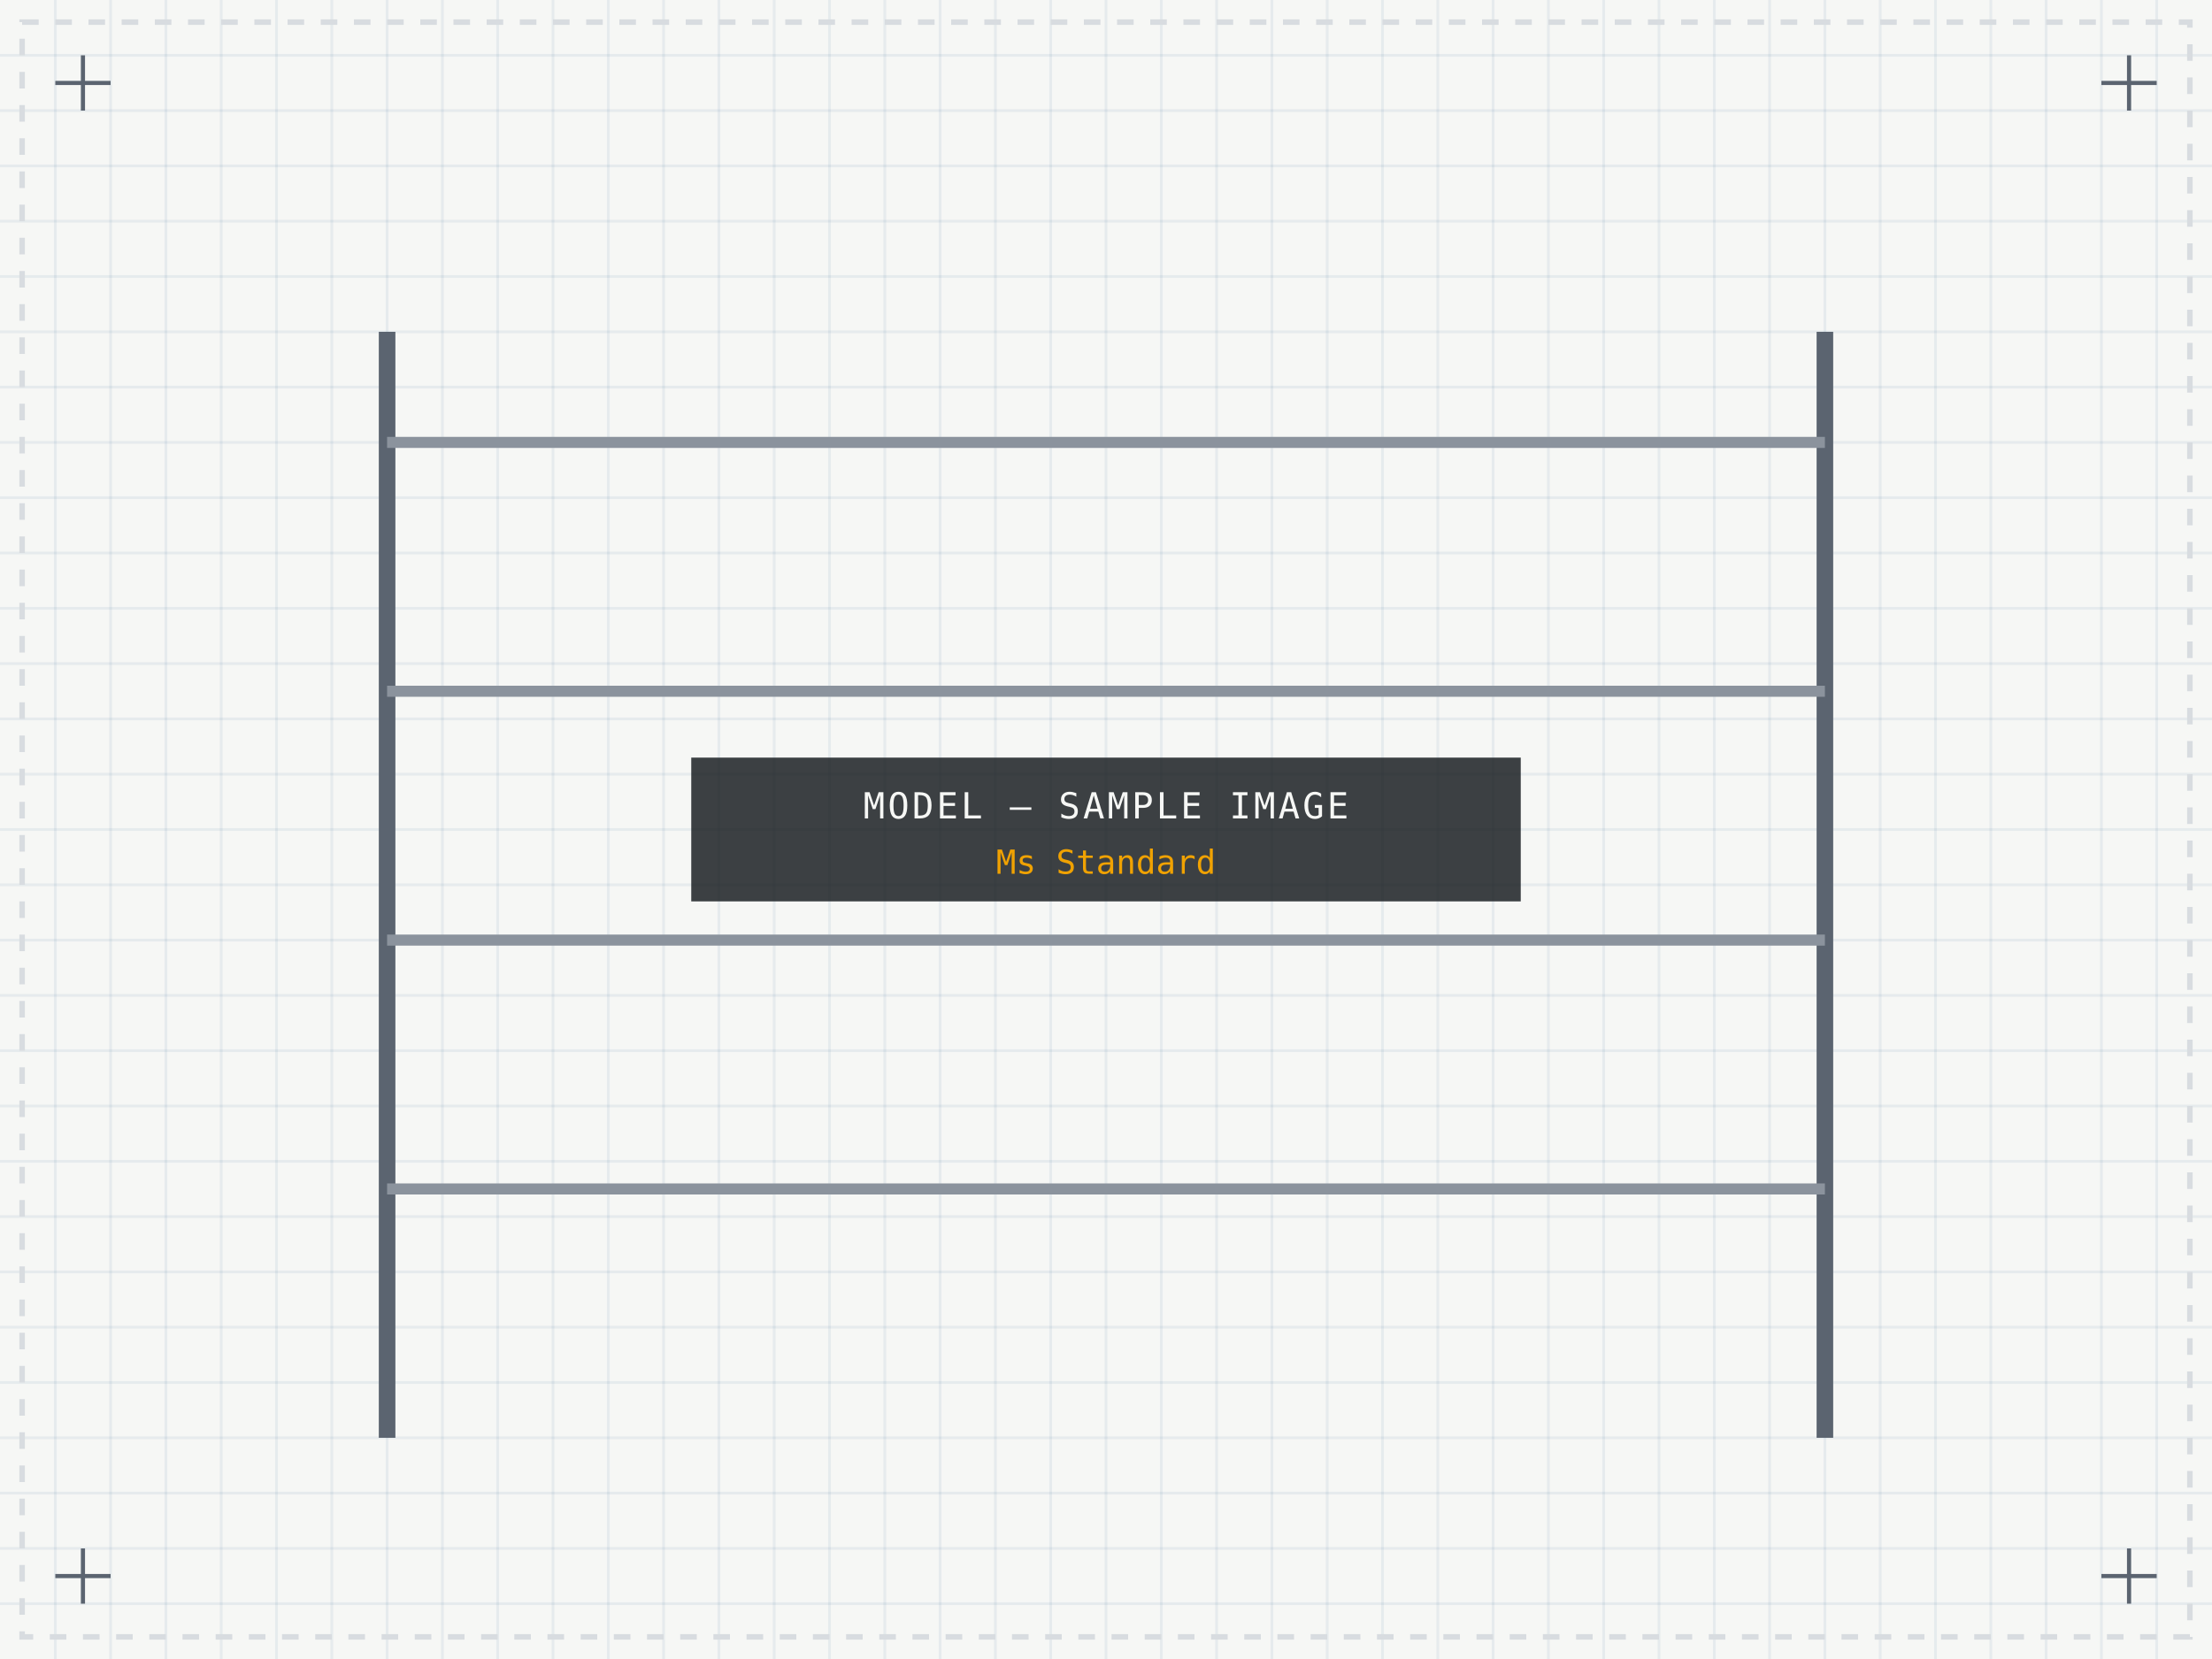
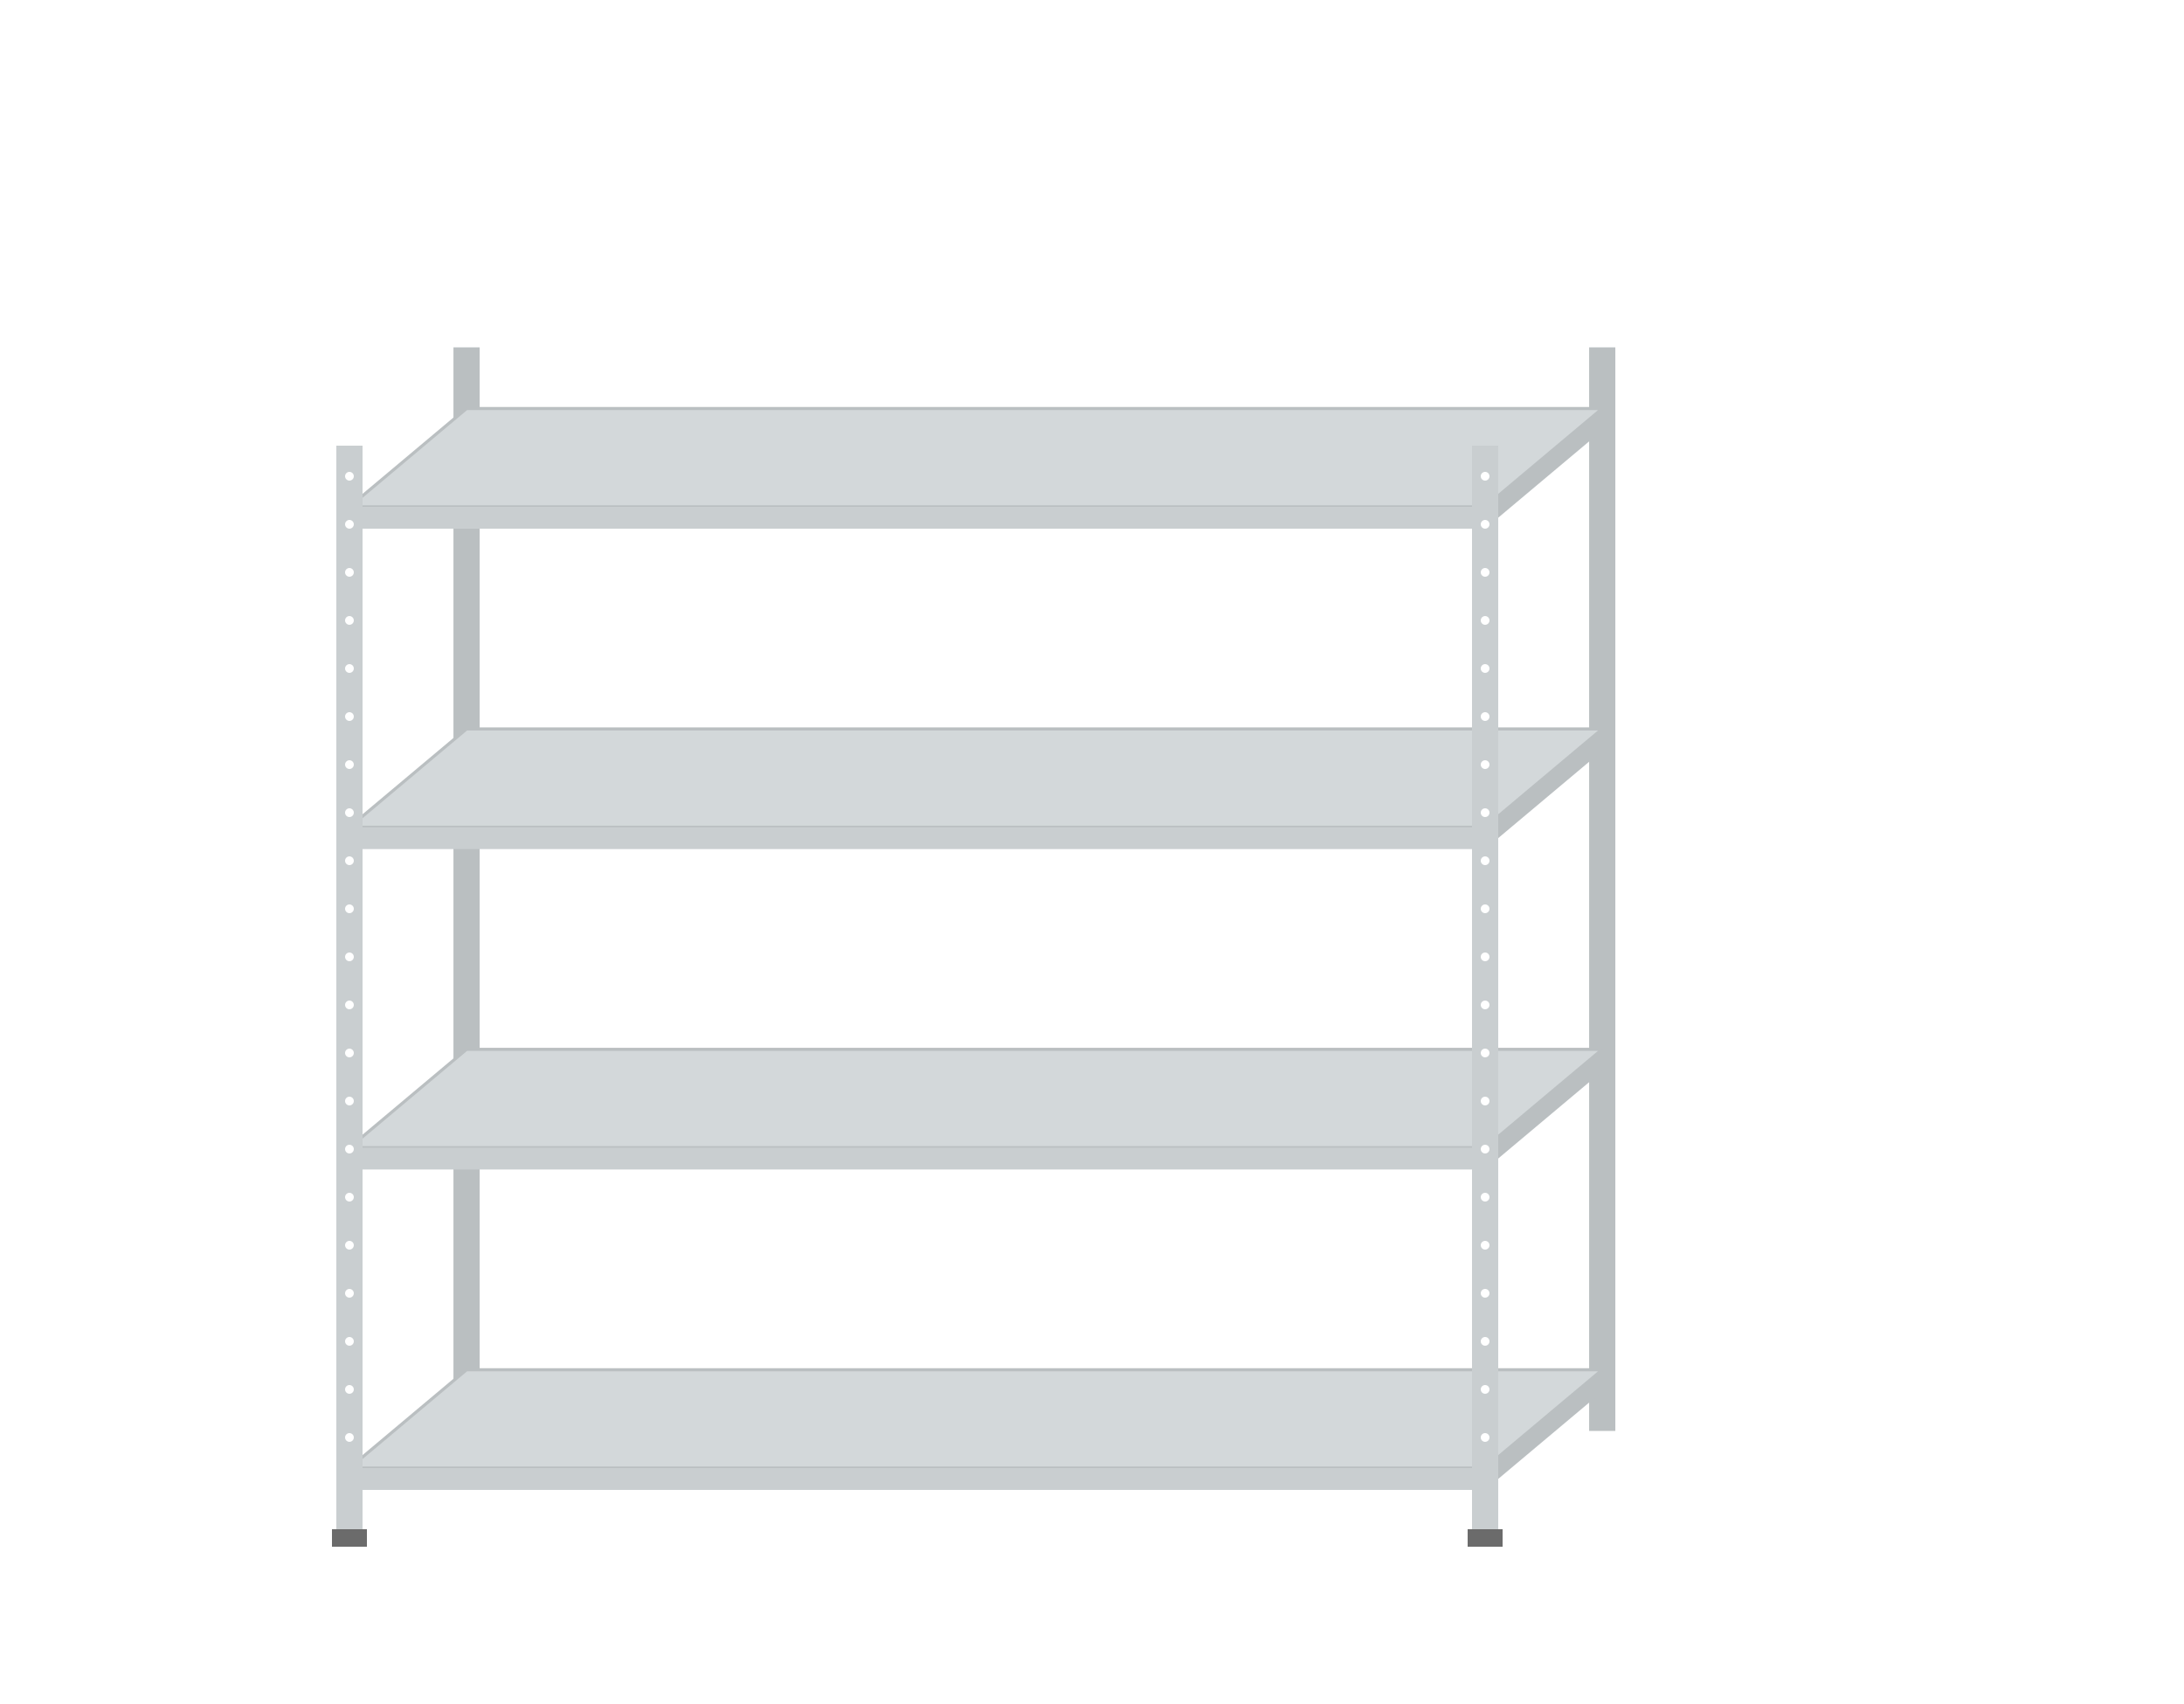
- <svg xmlns="http://www.w3.org/2000/svg" width="800" height="600" viewBox="0 0 800 600">
-   <rect width="800" height="600" fill="#F6F7F5" />
-   <line x1="20" y1="0" x2="20" y2="600" stroke="#2F5D8A" stroke-opacity="0.08" stroke-width="1" />
-   <line x1="40" y1="0" x2="40" y2="600" stroke="#2F5D8A" stroke-opacity="0.08" stroke-width="1" />
-   <line x1="60" y1="0" x2="60" y2="600" stroke="#2F5D8A" stroke-opacity="0.08" stroke-width="1" />
-   <line x1="80" y1="0" x2="80" y2="600" stroke="#2F5D8A" stroke-opacity="0.08" stroke-width="1" />
-   <line x1="100" y1="0" x2="100" y2="600" stroke="#2F5D8A" stroke-opacity="0.08" stroke-width="1" />
-   <line x1="120" y1="0" x2="120" y2="600" stroke="#2F5D8A" stroke-opacity="0.08" stroke-width="1" />
-   <line x1="140" y1="0" x2="140" y2="600" stroke="#2F5D8A" stroke-opacity="0.08" stroke-width="1" />
-   <line x1="160" y1="0" x2="160" y2="600" stroke="#2F5D8A" stroke-opacity="0.08" stroke-width="1" />
-   <line x1="180" y1="0" x2="180" y2="600" stroke="#2F5D8A" stroke-opacity="0.08" stroke-width="1" />
-   <line x1="200" y1="0" x2="200" y2="600" stroke="#2F5D8A" stroke-opacity="0.08" stroke-width="1" />
-   <line x1="220" y1="0" x2="220" y2="600" stroke="#2F5D8A" stroke-opacity="0.08" stroke-width="1" />
-   <line x1="240" y1="0" x2="240" y2="600" stroke="#2F5D8A" stroke-opacity="0.08" stroke-width="1" />
-   <line x1="260" y1="0" x2="260" y2="600" stroke="#2F5D8A" stroke-opacity="0.08" stroke-width="1" />
-   <line x1="280" y1="0" x2="280" y2="600" stroke="#2F5D8A" stroke-opacity="0.08" stroke-width="1" />
-   <line x1="300" y1="0" x2="300" y2="600" stroke="#2F5D8A" stroke-opacity="0.08" stroke-width="1" />
-   <line x1="320" y1="0" x2="320" y2="600" stroke="#2F5D8A" stroke-opacity="0.08" stroke-width="1" />
-   <line x1="340" y1="0" x2="340" y2="600" stroke="#2F5D8A" stroke-opacity="0.08" stroke-width="1" />
-   <line x1="360" y1="0" x2="360" y2="600" stroke="#2F5D8A" stroke-opacity="0.08" stroke-width="1" />
-   <line x1="380" y1="0" x2="380" y2="600" stroke="#2F5D8A" stroke-opacity="0.08" stroke-width="1" />
-   <line x1="400" y1="0" x2="400" y2="600" stroke="#2F5D8A" stroke-opacity="0.08" stroke-width="1" />
-   <line x1="420" y1="0" x2="420" y2="600" stroke="#2F5D8A" stroke-opacity="0.08" stroke-width="1" />
-   <line x1="440" y1="0" x2="440" y2="600" stroke="#2F5D8A" stroke-opacity="0.08" stroke-width="1" />
-   <line x1="460" y1="0" x2="460" y2="600" stroke="#2F5D8A" stroke-opacity="0.08" stroke-width="1" />
-   <line x1="480" y1="0" x2="480" y2="600" stroke="#2F5D8A" stroke-opacity="0.08" stroke-width="1" />
-   <line x1="500" y1="0" x2="500" y2="600" stroke="#2F5D8A" stroke-opacity="0.08" stroke-width="1" />
-   <line x1="520" y1="0" x2="520" y2="600" stroke="#2F5D8A" stroke-opacity="0.08" stroke-width="1" />
-   <line x1="540" y1="0" x2="540" y2="600" stroke="#2F5D8A" stroke-opacity="0.08" stroke-width="1" />
-   <line x1="560" y1="0" x2="560" y2="600" stroke="#2F5D8A" stroke-opacity="0.08" stroke-width="1" />
-   <line x1="580" y1="0" x2="580" y2="600" stroke="#2F5D8A" stroke-opacity="0.08" stroke-width="1" />
-   <line x1="600" y1="0" x2="600" y2="600" stroke="#2F5D8A" stroke-opacity="0.08" stroke-width="1" />
-   <line x1="620" y1="0" x2="620" y2="600" stroke="#2F5D8A" stroke-opacity="0.08" stroke-width="1" />
-   <line x1="640" y1="0" x2="640" y2="600" stroke="#2F5D8A" stroke-opacity="0.08" stroke-width="1" />
-   <line x1="660" y1="0" x2="660" y2="600" stroke="#2F5D8A" stroke-opacity="0.08" stroke-width="1" />
-   <line x1="680" y1="0" x2="680" y2="600" stroke="#2F5D8A" stroke-opacity="0.08" stroke-width="1" />
-   <line x1="700" y1="0" x2="700" y2="600" stroke="#2F5D8A" stroke-opacity="0.08" stroke-width="1" />
-   <line x1="720" y1="0" x2="720" y2="600" stroke="#2F5D8A" stroke-opacity="0.08" stroke-width="1" />
-   <line x1="740" y1="0" x2="740" y2="600" stroke="#2F5D8A" stroke-opacity="0.08" stroke-width="1" />
-   <line x1="760" y1="0" x2="760" y2="600" stroke="#2F5D8A" stroke-opacity="0.08" stroke-width="1" />
-   <line x1="780" y1="0" x2="780" y2="600" stroke="#2F5D8A" stroke-opacity="0.08" stroke-width="1" />
-   <line x1="0" y1="20" x2="800" y2="20" stroke="#2F5D8A" stroke-opacity="0.08" stroke-width="1" />
-   <line x1="0" y1="40" x2="800" y2="40" stroke="#2F5D8A" stroke-opacity="0.08" stroke-width="1" />
-   <line x1="0" y1="60" x2="800" y2="60" stroke="#2F5D8A" stroke-opacity="0.08" stroke-width="1" />
-   <line x1="0" y1="80" x2="800" y2="80" stroke="#2F5D8A" stroke-opacity="0.08" stroke-width="1" />
-   <line x1="0" y1="100" x2="800" y2="100" stroke="#2F5D8A" stroke-opacity="0.08" stroke-width="1" />
-   <line x1="0" y1="120" x2="800" y2="120" stroke="#2F5D8A" stroke-opacity="0.08" stroke-width="1" />
-   <line x1="0" y1="140" x2="800" y2="140" stroke="#2F5D8A" stroke-opacity="0.08" stroke-width="1" />
-   <line x1="0" y1="160" x2="800" y2="160" stroke="#2F5D8A" stroke-opacity="0.08" stroke-width="1" />
-   <line x1="0" y1="180" x2="800" y2="180" stroke="#2F5D8A" stroke-opacity="0.08" stroke-width="1" />
-   <line x1="0" y1="200" x2="800" y2="200" stroke="#2F5D8A" stroke-opacity="0.08" stroke-width="1" />
-   <line x1="0" y1="220" x2="800" y2="220" stroke="#2F5D8A" stroke-opacity="0.08" stroke-width="1" />
-   <line x1="0" y1="240" x2="800" y2="240" stroke="#2F5D8A" stroke-opacity="0.08" stroke-width="1" />
-   <line x1="0" y1="260" x2="800" y2="260" stroke="#2F5D8A" stroke-opacity="0.08" stroke-width="1" />
-   <line x1="0" y1="280" x2="800" y2="280" stroke="#2F5D8A" stroke-opacity="0.08" stroke-width="1" />
-   <line x1="0" y1="300" x2="800" y2="300" stroke="#2F5D8A" stroke-opacity="0.08" stroke-width="1" />
-   <line x1="0" y1="320" x2="800" y2="320" stroke="#2F5D8A" stroke-opacity="0.08" stroke-width="1" />
-   <line x1="0" y1="340" x2="800" y2="340" stroke="#2F5D8A" stroke-opacity="0.08" stroke-width="1" />
-   <line x1="0" y1="360" x2="800" y2="360" stroke="#2F5D8A" stroke-opacity="0.08" stroke-width="1" />
-   <line x1="0" y1="380" x2="800" y2="380" stroke="#2F5D8A" stroke-opacity="0.08" stroke-width="1" />
-   <line x1="0" y1="400" x2="800" y2="400" stroke="#2F5D8A" stroke-opacity="0.08" stroke-width="1" />
-   <line x1="0" y1="420" x2="800" y2="420" stroke="#2F5D8A" stroke-opacity="0.08" stroke-width="1" />
-   <line x1="0" y1="440" x2="800" y2="440" stroke="#2F5D8A" stroke-opacity="0.08" stroke-width="1" />
-   <line x1="0" y1="460" x2="800" y2="460" stroke="#2F5D8A" stroke-opacity="0.08" stroke-width="1" />
-   <line x1="0" y1="480" x2="800" y2="480" stroke="#2F5D8A" stroke-opacity="0.08" stroke-width="1" />
-   <line x1="0" y1="500" x2="800" y2="500" stroke="#2F5D8A" stroke-opacity="0.08" stroke-width="1" />
-   <line x1="0" y1="520" x2="800" y2="520" stroke="#2F5D8A" stroke-opacity="0.08" stroke-width="1" />
-   <line x1="0" y1="540" x2="800" y2="540" stroke="#2F5D8A" stroke-opacity="0.08" stroke-width="1" />
-   <line x1="0" y1="560" x2="800" y2="560" stroke="#2F5D8A" stroke-opacity="0.08" stroke-width="1" />
-   <line x1="0" y1="580" x2="800" y2="580" stroke="#2F5D8A" stroke-opacity="0.08" stroke-width="1" />
-   <rect x="8" y="8" width="784" height="584" fill="none" stroke="#D8DCE0" stroke-width="2" stroke-dasharray="6 6" />
-   <line x1="20" y1="30" x2="40" y2="30" stroke="#5B6470" stroke-width="1.5" />
-   <line x1="30" y1="20" x2="30" y2="40" stroke="#5B6470" stroke-width="1.5" />
-   <line x1="760" y1="30" x2="780" y2="30" stroke="#5B6470" stroke-width="1.5" />
-   <line x1="770" y1="20" x2="770" y2="40" stroke="#5B6470" stroke-width="1.5" />
-   <line x1="20" y1="570" x2="40" y2="570" stroke="#5B6470" stroke-width="1.5" />
-   <line x1="30" y1="560" x2="30" y2="580" stroke="#5B6470" stroke-width="1.5" />
-   <line x1="760" y1="570" x2="780" y2="570" stroke="#5B6470" stroke-width="1.5" />
-   <line x1="770" y1="560" x2="770" y2="580" stroke="#5B6470" stroke-width="1.5" />
-   <line x1="140" y1="120" x2="140" y2="520" stroke="#5B6470" stroke-width="6" />
-   <line x1="660" y1="120" x2="660" y2="520" stroke="#5B6470" stroke-width="6" />
-   <line x1="140" y1="160" x2="660" y2="160" stroke="#8B939D" stroke-width="4" />
-   <line x1="140" y1="250" x2="660" y2="250" stroke="#8B939D" stroke-width="4" />
-   <line x1="140" y1="340" x2="660" y2="340" stroke="#8B939D" stroke-width="4" />
-   <line x1="140" y1="430" x2="660" y2="430" stroke="#8B939D" stroke-width="4" />
-   <rect x="250" y="274" width="300" height="52" fill="#1C2024" fill-opacity="0.85" />
-   <text x="400" y="296" font-family="IBM Plex Mono, monospace" font-size="13" fill="#F6F7F5" text-anchor="middle" letter-spacing="1">MODEL — SAMPLE IMAGE</text>
-   <text x="400" y="316" font-family="IBM Plex Mono, monospace" font-size="12" fill="#F0A202" text-anchor="middle">Ms Standard</text>
+ <svg xmlns="http://www.w3.org/2000/svg" viewBox="0 0 500 390" role="img" aria-label="ms-standard: 2000×1000×300 мм, 4 полки" class="bg-white ">
+   <rect width="500" height="390" fill="white" />
+   <rect x="103.812" y="79.502" width="6" height="248" fill="#babfc1" />
+   <rect x="363.812" y="79.502" width="6" height="248" fill="#babfc1" />
+   <g>
+     <g data-shelf="true">
+       <polygon points="80,116 106.812,93.502 366.812,93.502 340,116" fill="#d3d8da" stroke="#babfc1" stroke-width="0.7" />
+       <polygon points="340,116 366.812,93.502 366.812,98.502 340,121" fill="#babfc1" />
+       <rect x="80" y="116" width="260" height="5" fill="#C9CED0" />
+     </g>
+     <g data-shelf="true">
+       <polygon points="80,189.333 106.812,166.836 366.812,166.836 340,189.333" fill="#d3d8da" stroke="#babfc1" stroke-width="0.7" />
+       <polygon points="340,189.333 366.812,166.836 366.812,171.836 340,194.333" fill="#babfc1" />
+       <rect x="80" y="189.333" width="260" height="5" fill="#C9CED0" />
+     </g>
+     <g data-shelf="true">
+       <polygon points="80,262.667 106.812,240.169 366.812,240.169 340,262.667" fill="#d3d8da" stroke="#babfc1" stroke-width="0.7" />
+       <polygon points="340,262.667 366.812,240.169 366.812,245.169 340,267.667" fill="#babfc1" />
+       <rect x="80" y="262.667" width="260" height="5" fill="#C9CED0" />
+     </g>
+     <g data-shelf="true">
+       <polygon points="80,336 106.812,313.502 366.812,313.502 340,336" fill="#d3d8da" stroke="#babfc1" stroke-width="0.7" />
+       <polygon points="340,336 366.812,313.502 366.812,318.502 340,341" fill="#babfc1" />
+       <rect x="80" y="336" width="260" height="5" fill="#C9CED0" />
+     </g>
+   </g>
+   <g>
+     <rect x="77" y="102" width="6" height="248" fill="#C9CED0" />
+     <circle cx="80" cy="109" r="1" fill="white" />
+     <circle cx="80" cy="120" r="1" fill="white" />
+     <circle cx="80" cy="131" r="1" fill="white" />
+     <circle cx="80" cy="142" r="1" fill="white" />
+     <circle cx="80" cy="153" r="1" fill="white" />
+     <circle cx="80" cy="164" r="1" fill="white" />
+     <circle cx="80" cy="175" r="1" fill="white" />
+     <circle cx="80" cy="186" r="1" fill="white" />
+     <circle cx="80" cy="197" r="1" fill="white" />
+     <circle cx="80" cy="208" r="1" fill="white" />
+     <circle cx="80" cy="219" r="1" fill="white" />
+     <circle cx="80" cy="230" r="1" fill="white" />
+     <circle cx="80" cy="241" r="1" fill="white" />
+     <circle cx="80" cy="252" r="1" fill="white" />
+     <circle cx="80" cy="263" r="1" fill="white" />
+     <circle cx="80" cy="274" r="1" fill="white" />
+     <circle cx="80" cy="285" r="1" fill="white" />
+     <circle cx="80" cy="296" r="1" fill="white" />
+     <circle cx="80" cy="307" r="1" fill="white" />
+     <circle cx="80" cy="318" r="1" fill="white" />
+     <circle cx="80" cy="329" r="1" fill="white" />
+     <rect x="76" y="350" width="8" height="4" fill="#6B6B6B" />
+   </g>
+   <g>
+     <rect x="337" y="102" width="6" height="248" fill="#C9CED0" />
+     <circle cx="340" cy="109" r="1" fill="white" />
+     <circle cx="340" cy="120" r="1" fill="white" />
+     <circle cx="340" cy="131" r="1" fill="white" />
+     <circle cx="340" cy="142" r="1" fill="white" />
+     <circle cx="340" cy="153" r="1" fill="white" />
+     <circle cx="340" cy="164" r="1" fill="white" />
+     <circle cx="340" cy="175" r="1" fill="white" />
+     <circle cx="340" cy="186" r="1" fill="white" />
+     <circle cx="340" cy="197" r="1" fill="white" />
+     <circle cx="340" cy="208" r="1" fill="white" />
+     <circle cx="340" cy="219" r="1" fill="white" />
+     <circle cx="340" cy="230" r="1" fill="white" />
+     <circle cx="340" cy="241" r="1" fill="white" />
+     <circle cx="340" cy="252" r="1" fill="white" />
+     <circle cx="340" cy="263" r="1" fill="white" />
+     <circle cx="340" cy="274" r="1" fill="white" />
+     <circle cx="340" cy="285" r="1" fill="white" />
+     <circle cx="340" cy="296" r="1" fill="white" />
+     <circle cx="340" cy="307" r="1" fill="white" />
+     <circle cx="340" cy="318" r="1" fill="white" />
+     <circle cx="340" cy="329" r="1" fill="white" />
+     <rect x="336" y="350" width="8" height="4" fill="#6B6B6B" />
+   </g>
</svg>
